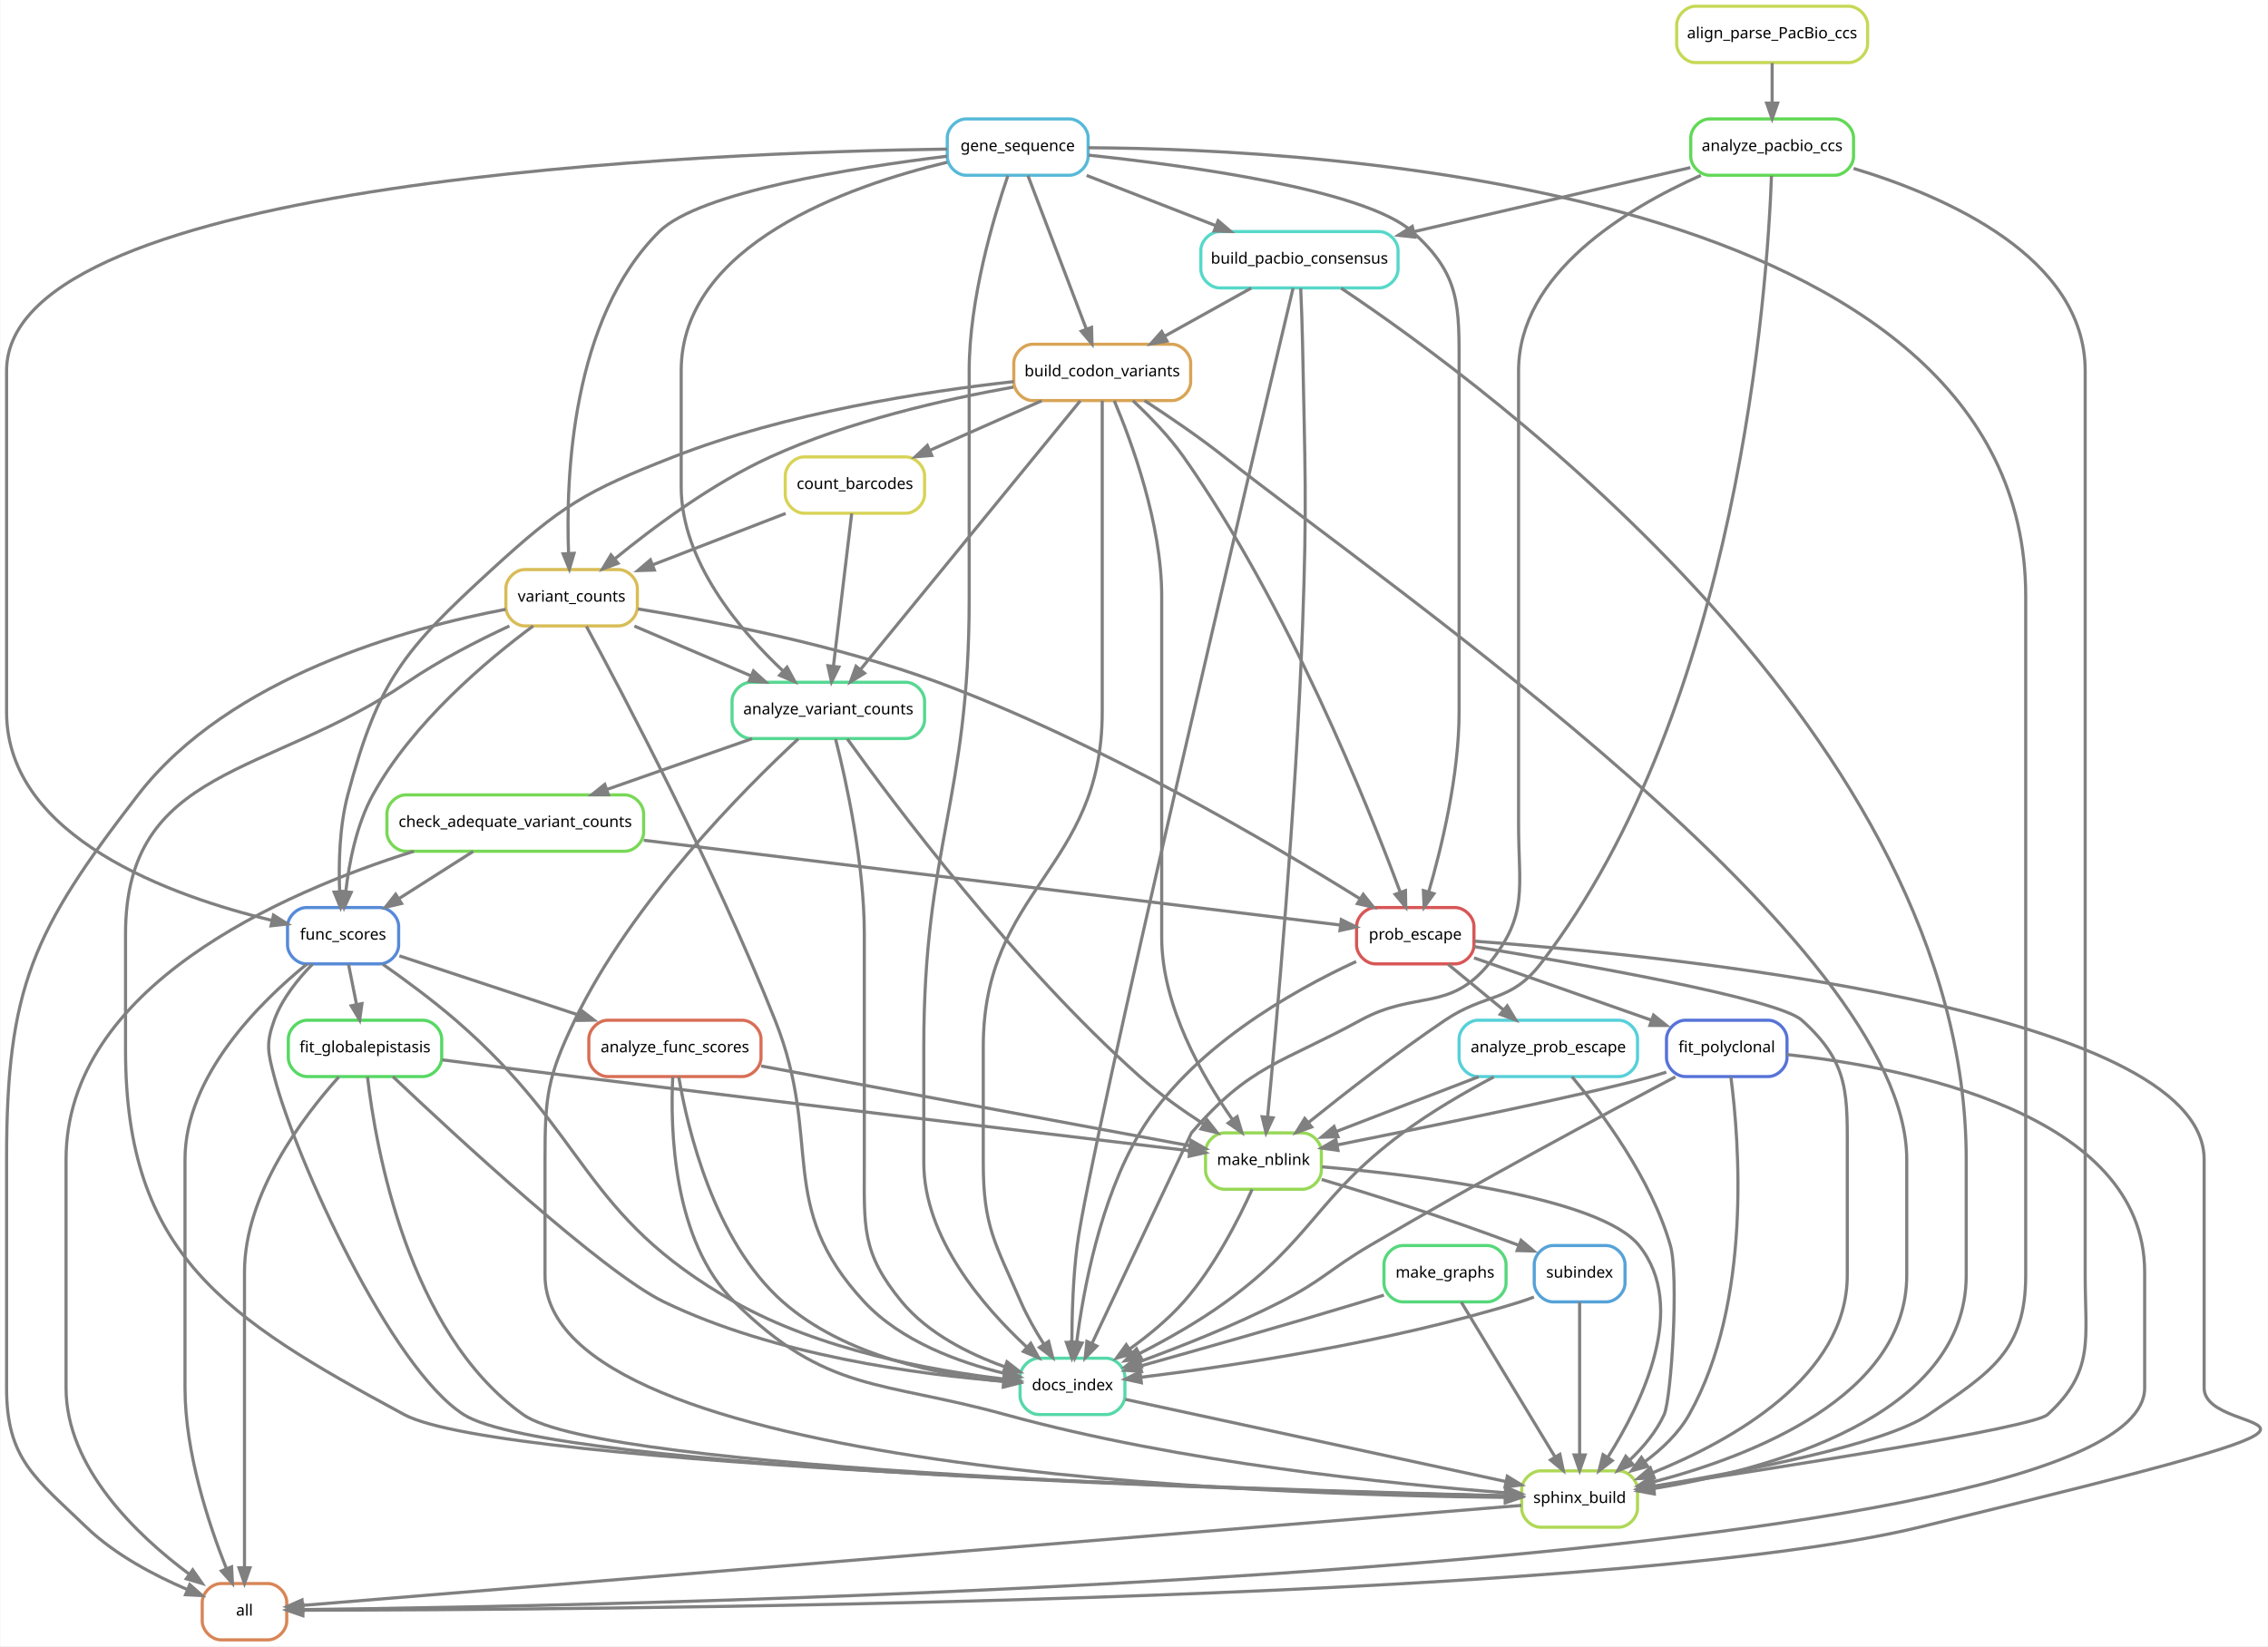
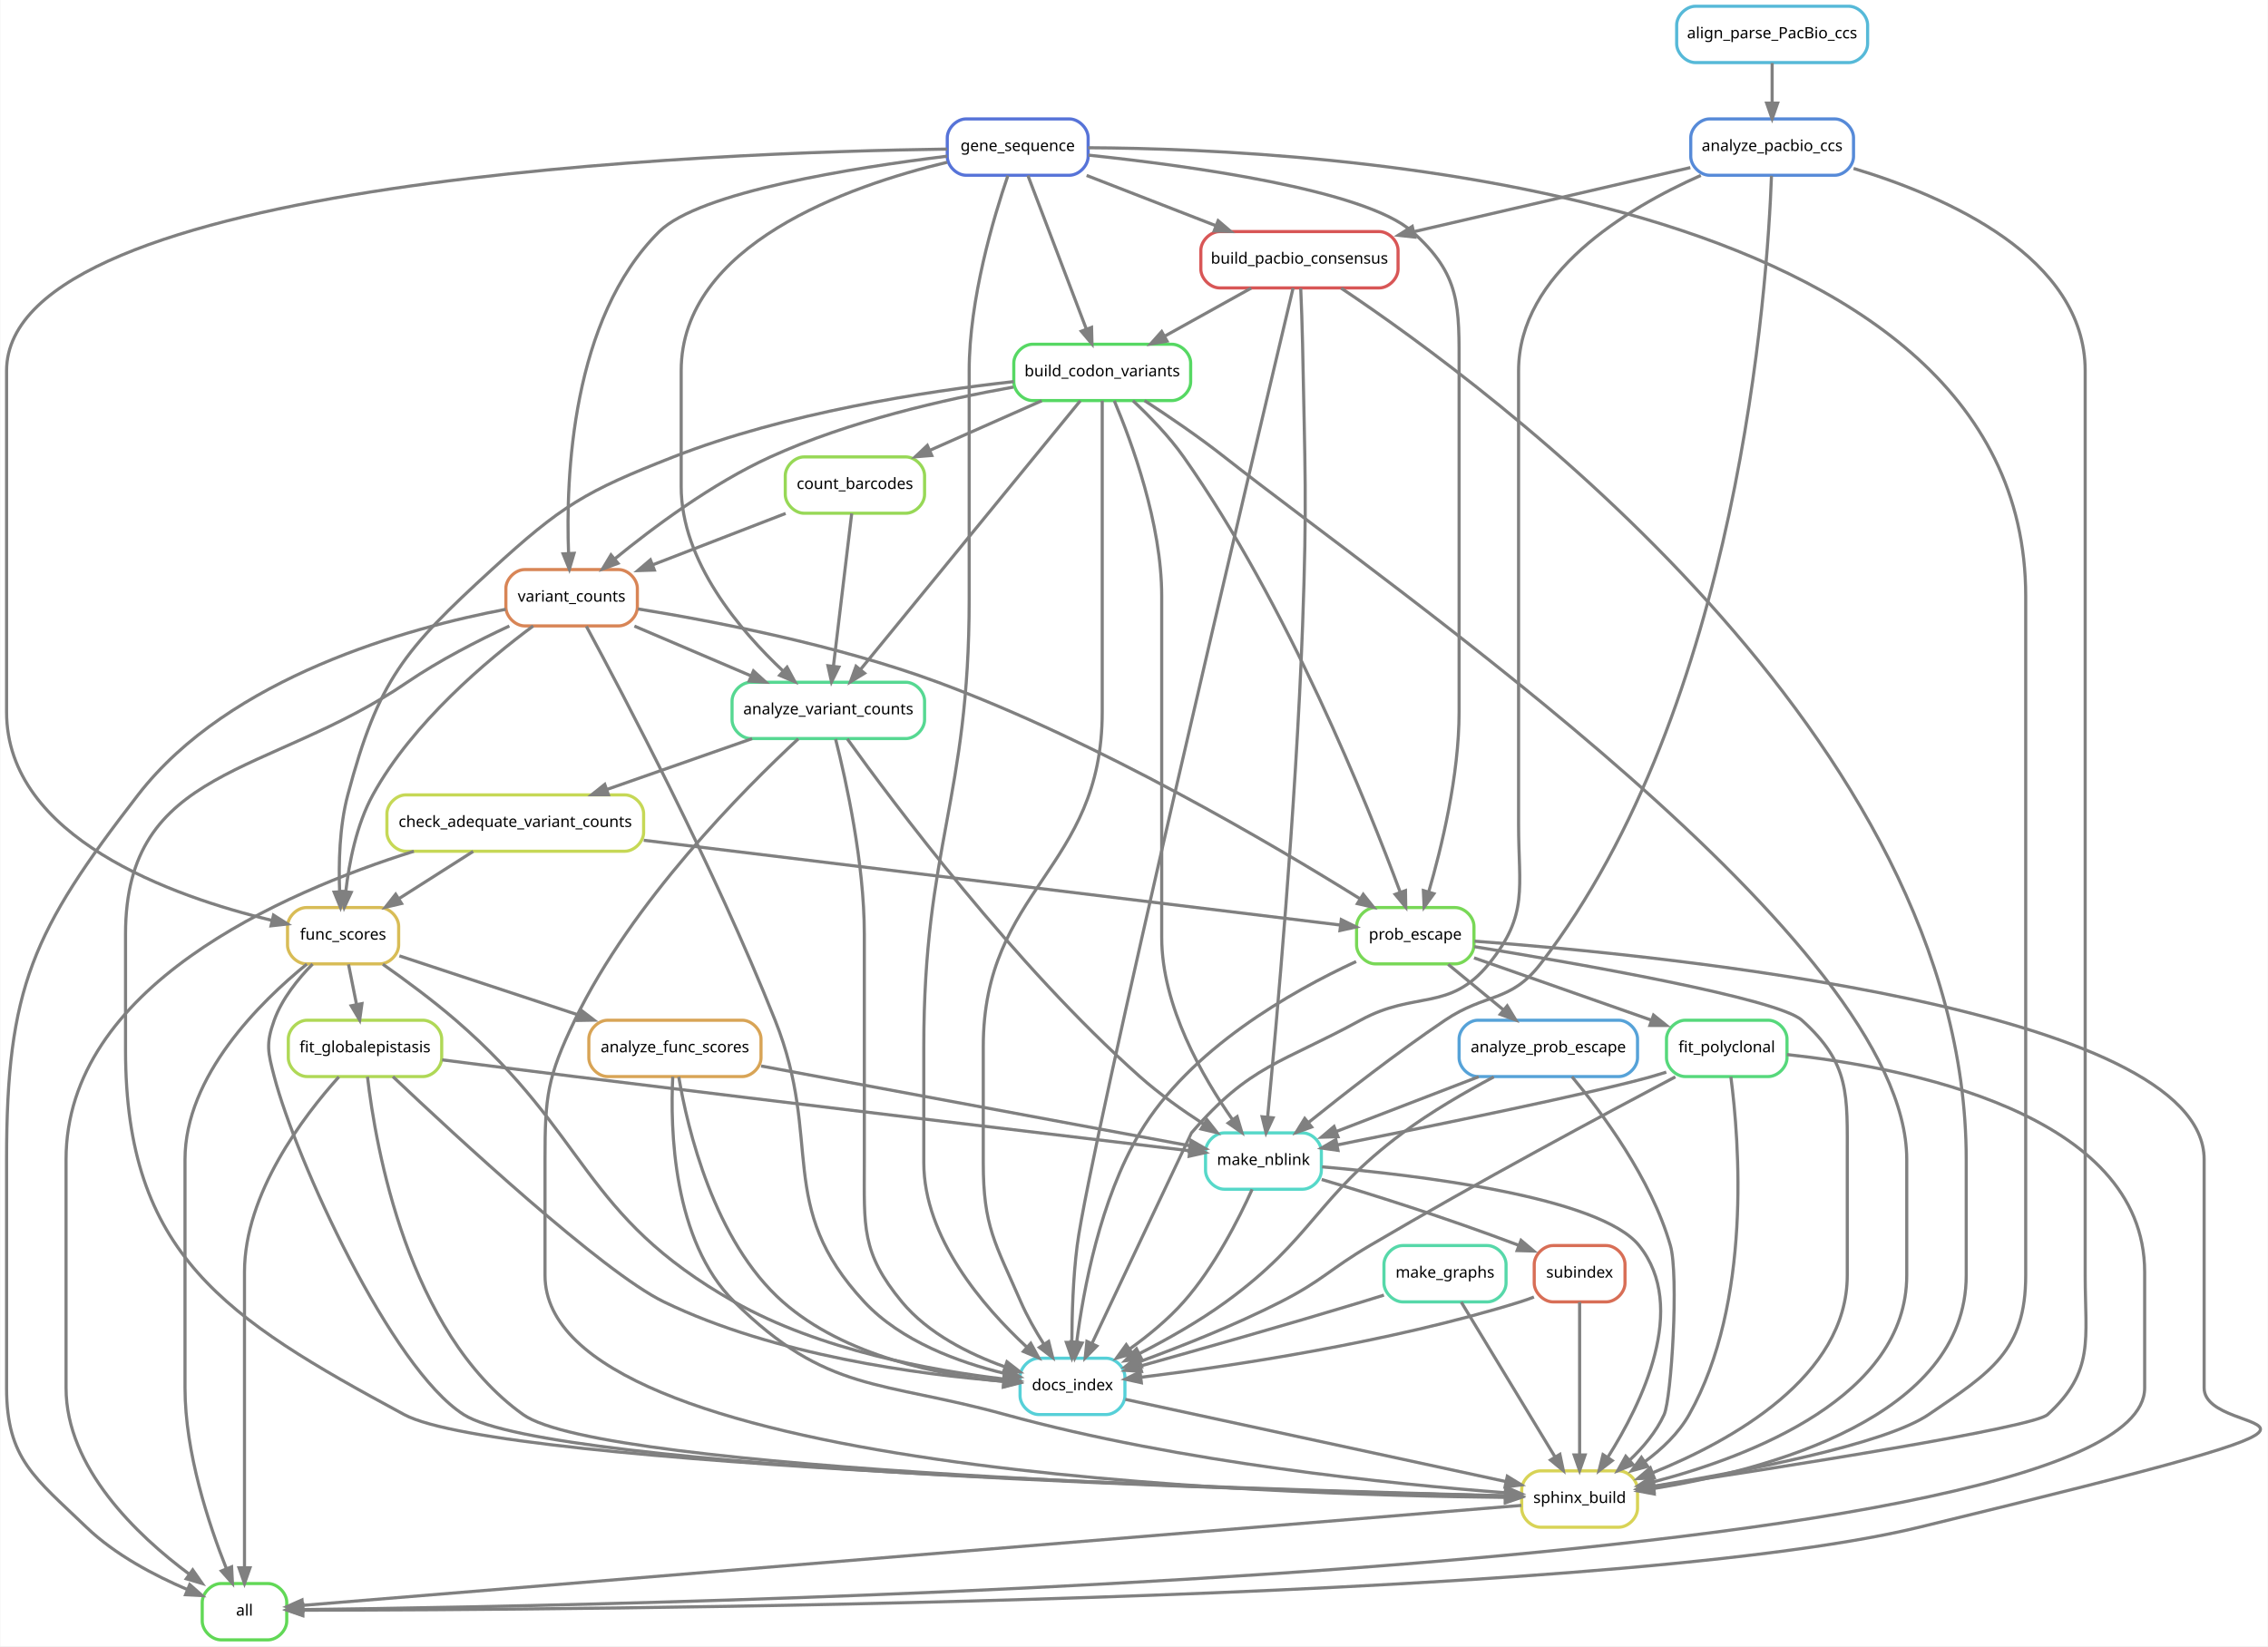
<svg xmlns="http://www.w3.org/2000/svg" width="1449pt" height="1052pt" viewBox="0.00 0.00 1448.60 1052.00">
  <g id="graph0" class="graph" transform="scale(1 1) rotate(0) translate(4 1048)">
    <polygon fill="white" stroke="transparent" points="-4,4 -4,-1048 1444.6,-1048 1444.6,4 -4,4" />
    <g id="node1" class="node">
-       <path fill="none" stroke="#d88556" stroke-width="2" d="M167,-36C167,-36 137,-36 137,-36 131,-36 125,-30 125,-24 125,-24 125,-12 125,-12 125,-6 131,0 137,0 137,0 167,0 167,0 173,0 179,-6 179,-12 179,-12 179,-24 179,-24 179,-30 173,-36 167,-36" />
+       <path fill="none" stroke="#61d856" stroke-width="2" d="M167,-36C167,-36 137,-36 137,-36 131,-36 125,-30 125,-24 125,-24 125,-12 125,-12 125,-6 131,0 137,0 137,0 167,0 167,0 173,0 179,-6 179,-12 179,-12 179,-24 179,-24 179,-30 173,-36 167,-36" />
      <text text-anchor="middle" x="152" y="-15.5" font-family="sans" font-size="10.00">all</text>
    </g>
    <g id="node2" class="node">
-       <path fill="none" stroke="#d8bc56" stroke-width="2" d="M391,-684C391,-684 331,-684 331,-684 325,-684 319,-678 319,-672 319,-672 319,-660 319,-660 319,-654 325,-648 331,-648 331,-648 391,-648 391,-648 397,-648 403,-654 403,-660 403,-660 403,-672 403,-672 403,-678 397,-684 391,-684" />
+       <path fill="none" stroke="#d88556" stroke-width="2" d="M391,-684C391,-684 331,-684 331,-684 325,-684 319,-678 319,-672 319,-672 319,-660 319,-660 319,-654 325,-648 331,-648 331,-648 391,-648 391,-648 397,-648 403,-654 403,-660 403,-660 403,-672 403,-672 403,-678 397,-684 391,-684" />
      <text text-anchor="middle" x="361" y="-663.5" font-family="sans" font-size="10.00">variant_counts</text>
    </g>
-     <g id="edge1" class="edge">
+     <g id="edge3" class="edge">
      <path fill="none" stroke="grey" stroke-width="2" d="M318.9,-658.61C257,-646.85 142.47,-615.67 84,-540 16.69,-452.89 0,-417.08 0,-307 0,-307 0,-307 0,-161 0,-115.41 18.17,-103.63 51,-72 69.34,-54.33 94.75,-41.03 115.49,-32.18" />
      <polygon fill="grey" stroke="grey" stroke-width="2" points="117.02,-35.34 124.95,-28.31 114.37,-28.86 117.02,-35.34" />
    </g>
    <g id="node10" class="node">
      <path fill="none" stroke="#56d892" stroke-width="2" d="M574.5,-612C574.5,-612 475.5,-612 475.5,-612 469.5,-612 463.5,-606 463.5,-600 463.5,-600 463.5,-588 463.5,-588 463.5,-582 469.5,-576 475.5,-576 475.5,-576 574.5,-576 574.5,-576 580.5,-576 586.5,-582 586.5,-588 586.5,-588 586.5,-600 586.5,-600 586.5,-606 580.5,-612 574.5,-612" />
      <text text-anchor="middle" x="525" y="-591.5" font-family="sans" font-size="10.00">analyze_variant_counts</text>
    </g>
-     <g id="edge18" class="edge">
+     <g id="edge20" class="edge">
      <path fill="none" stroke="grey" stroke-width="2" d="M401.12,-647.88C423.64,-638.26 451.92,-626.19 475.77,-616.01" />
      <polygon fill="grey" stroke="grey" stroke-width="2" points="477.19,-619.21 485.01,-612.07 474.44,-612.77 477.19,-619.21" />
    </g>
    <g id="node11" class="node">
-       <path fill="none" stroke="#d85656" stroke-width="2" d="M925.5,-468C925.5,-468 874.5,-468 874.5,-468 868.5,-468 862.5,-462 862.5,-456 862.5,-456 862.5,-444 862.5,-444 862.5,-438 868.5,-432 874.5,-432 874.5,-432 925.5,-432 925.5,-432 931.5,-432 937.5,-438 937.5,-444 937.5,-444 937.5,-456 937.5,-456 937.5,-462 931.5,-468 925.5,-468" />
+       <path fill="none" stroke="#78d856" stroke-width="2" d="M925.5,-468C925.5,-468 874.5,-468 874.5,-468 868.5,-468 862.5,-462 862.5,-456 862.5,-456 862.5,-444 862.5,-444 862.5,-438 868.5,-432 874.5,-432 874.5,-432 925.5,-432 925.5,-432 931.5,-432 937.5,-438 937.5,-444 937.5,-444 937.5,-456 937.5,-456 937.5,-462 931.5,-468 925.5,-468" />
      <text text-anchor="middle" x="900" y="-447.5" font-family="sans" font-size="10.00">prob_escape</text>
    </g>
-     <g id="edge22" class="edge">
+     <g id="edge25" class="edge">
      <path fill="none" stroke="grey" stroke-width="2" d="M403.38,-658.85C451.01,-651.15 530.15,-635.98 595,-612 697.67,-574.03 809.25,-508.18 864.65,-473.64" />
      <polygon fill="grey" stroke="grey" stroke-width="2" points="866.76,-476.45 873.37,-468.17 863.04,-470.52 866.76,-476.45" />
    </g>
    <g id="node13" class="node">
-       <path fill="none" stroke="#568ad8" stroke-width="2" d="M238.5,-468C238.5,-468 191.5,-468 191.5,-468 185.5,-468 179.5,-462 179.5,-456 179.5,-456 179.5,-444 179.5,-444 179.5,-438 185.5,-432 191.5,-432 191.5,-432 238.5,-432 238.5,-432 244.5,-432 250.5,-438 250.5,-444 250.5,-444 250.5,-456 250.5,-456 250.5,-462 244.5,-468 238.5,-468" />
+       <path fill="none" stroke="#d8bc56" stroke-width="2" d="M238.5,-468C238.5,-468 191.5,-468 191.5,-468 185.5,-468 179.5,-462 179.5,-456 179.5,-456 179.5,-444 179.5,-444 179.5,-438 185.5,-432 191.5,-432 191.5,-432 238.5,-432 238.5,-432 244.5,-432 250.5,-438 250.5,-444 250.5,-444 250.5,-456 250.5,-456 250.5,-462 244.5,-468 238.5,-468" />
      <text text-anchor="middle" x="215" y="-447.5" font-family="sans" font-size="10.00">func_scores</text>
    </g>
-     <g id="edge27" class="edge">
+     <g id="edge30" class="edge">
      <path fill="none" stroke="grey" stroke-width="2" d="M336.45,-647.96C307.28,-626.34 259.37,-586.24 234,-540 223.52,-520.89 218.81,-496.54 216.71,-478.14" />
      <polygon fill="grey" stroke="grey" stroke-width="2" points="220.18,-477.7 215.74,-468.08 213.21,-478.37 220.18,-477.7" />
    </g>
    <g id="node15" class="node">
-       <path fill="none" stroke="#afd856" stroke-width="2" d="M1030,-108C1030,-108 980,-108 980,-108 974,-108 968,-102 968,-96 968,-96 968,-84 968,-84 968,-78 974,-72 980,-72 980,-72 1030,-72 1030,-72 1036,-72 1042,-78 1042,-84 1042,-84 1042,-96 1042,-96 1042,-102 1036,-108 1030,-108" />
+       <path fill="none" stroke="#d8d356" stroke-width="2" d="M1030,-108C1030,-108 980,-108 980,-108 974,-108 968,-102 968,-96 968,-96 968,-84 968,-84 968,-78 974,-72 980,-72 980,-72 1030,-72 1030,-72 1036,-72 1042,-78 1042,-84 1042,-84 1042,-96 1042,-96 1042,-102 1036,-108 1030,-108" />
      <text text-anchor="middle" x="1005" y="-87.5" font-family="sans" font-size="10.00">sphinx_build</text>
    </g>
-     <g id="edge32" class="edge">
+     <g id="edge37" class="edge">
      <path fill="none" stroke="grey" stroke-width="2" d="M321.23,-647.94C300.99,-638.52 276.41,-625.92 256,-612 167.33,-551.52 76,-558.33 76,-451 76,-451 76,-451 76,-377 76,-246.68 139.29,-205.84 254,-144 315.79,-110.69 802.67,-95.96 957.74,-92.09" />
      <polygon fill="grey" stroke="grey" stroke-width="2" points="957.98,-95.58 967.89,-91.84 957.81,-88.58 957.98,-95.58" />
    </g>
    <g id="node21" class="node">
-       <path fill="none" stroke="#56d8a9" stroke-width="2" d="M702.5,-180C702.5,-180 659.5,-180 659.5,-180 653.5,-180 647.5,-174 647.5,-168 647.5,-168 647.5,-156 647.5,-156 647.5,-150 653.5,-144 659.5,-144 659.5,-144 702.5,-144 702.5,-144 708.5,-144 714.5,-150 714.5,-156 714.5,-156 714.5,-168 714.5,-168 714.5,-174 708.5,-180 702.5,-180" />
+       <path fill="none" stroke="#56d0d8" stroke-width="2" d="M702.5,-180C702.5,-180 659.5,-180 659.5,-180 653.5,-180 647.5,-174 647.5,-168 647.5,-168 647.5,-156 647.5,-156 647.5,-150 653.5,-144 659.5,-144 659.5,-144 702.5,-144 702.5,-144 708.5,-144 714.5,-150 714.5,-156 714.5,-156 714.5,-168 714.5,-168 714.5,-174 708.5,-180 702.5,-180" />
      <text text-anchor="middle" x="681" y="-159.5" font-family="sans" font-size="10.00">docs_index</text>
    </g>
-     <g id="edge59" class="edge">
+     <g id="edge64" class="edge">
      <path fill="none" stroke="grey" stroke-width="2" d="M370.41,-647.77C393.15,-605.66 452.1,-493.84 491,-396 522,-318.02 490.85,-277.45 548,-216 571.47,-190.76 608.53,-177.32 637.58,-170.29" />
      <polygon fill="grey" stroke="grey" stroke-width="2" points="638.49,-173.67 647.48,-168.07 636.96,-166.84 638.49,-173.67" />
    </g>
    <g id="node3" class="node">
-       <path fill="none" stroke="#d8d356" stroke-width="2" d="M574.5,-756C574.5,-756 509.5,-756 509.5,-756 503.5,-756 497.5,-750 497.5,-744 497.5,-744 497.5,-732 497.5,-732 497.5,-726 503.5,-720 509.5,-720 509.5,-720 574.5,-720 574.5,-720 580.5,-720 586.5,-726 586.5,-732 586.5,-732 586.5,-744 586.5,-744 586.5,-750 580.5,-756 574.5,-756" />
+       <path fill="none" stroke="#97d856" stroke-width="2" d="M574.5,-756C574.5,-756 509.5,-756 509.5,-756 503.5,-756 497.5,-750 497.5,-744 497.5,-744 497.5,-732 497.5,-732 497.5,-726 503.5,-720 509.5,-720 509.5,-720 574.5,-720 574.5,-720 580.5,-720 586.5,-726 586.5,-732 586.5,-732 586.5,-744 586.5,-744 586.5,-750 580.5,-756 574.5,-756" />
      <text text-anchor="middle" x="542" y="-735.5" font-family="sans" font-size="10.00">count_barcodes</text>
    </g>
-     <g id="edge10" class="edge">
+     <g id="edge9" class="edge">
      <path fill="none" stroke="grey" stroke-width="2" d="M497.72,-719.88C472.09,-709.96 439.69,-697.43 412.87,-687.06" />
      <polygon fill="grey" stroke="grey" stroke-width="2" points="413.85,-683.69 403.26,-683.35 411.33,-690.22 413.85,-683.69" />
    </g>
-     <g id="edge21" class="edge">
+     <g id="edge19" class="edge">
      <path fill="none" stroke="grey" stroke-width="2" d="M539.95,-719.87C537.05,-695.67 531.73,-651.21 528.28,-622.39" />
      <polygon fill="grey" stroke="grey" stroke-width="2" points="531.72,-621.7 527.06,-612.19 524.77,-622.53 531.72,-621.7" />
    </g>
    <g id="node4" class="node">
-       <path fill="none" stroke="#d8a456" stroke-width="2" d="M744.5,-828C744.5,-828 655.5,-828 655.5,-828 649.5,-828 643.5,-822 643.5,-816 643.5,-816 643.5,-804 643.5,-804 643.5,-798 649.5,-792 655.5,-792 655.5,-792 744.5,-792 744.5,-792 750.5,-792 756.5,-798 756.5,-804 756.5,-804 756.5,-816 756.5,-816 756.5,-822 750.5,-828 744.5,-828" />
+       <path fill="none" stroke="#56d863" stroke-width="2" d="M744.5,-828C744.5,-828 655.5,-828 655.5,-828 649.5,-828 643.5,-822 643.5,-816 643.5,-816 643.5,-804 643.5,-804 643.5,-798 649.5,-792 655.5,-792 655.5,-792 744.5,-792 744.5,-792 750.5,-792 756.5,-798 756.5,-804 756.5,-804 756.5,-816 756.5,-816 756.5,-822 750.5,-828 744.5,-828" />
      <text text-anchor="middle" x="700" y="-807.5" font-family="sans" font-size="10.00">build_codon_variants</text>
    </g>
-     <g id="edge9" class="edge">
+     <g id="edge10" class="edge">
      <path fill="none" stroke="grey" stroke-width="2" d="M643.22,-800.63C599.41,-792.81 538.05,-778.84 488,-756 450.81,-739.03 413.06,-710.88 388.5,-690.78" />
      <polygon fill="grey" stroke="grey" stroke-width="2" points="390.62,-688 380.69,-684.31 386.15,-693.39 390.62,-688" />
    </g>
    <g id="edge11" class="edge">
      <path fill="none" stroke="grey" stroke-width="2" d="M661.35,-791.88C639.75,-782.31 612.65,-770.3 589.73,-760.15" />
      <polygon fill="grey" stroke="grey" stroke-width="2" points="591.09,-756.92 580.53,-756.07 588.25,-763.32 591.09,-756.92" />
    </g>
-     <g id="edge20" class="edge">
+     <g id="edge21" class="edge">
      <path fill="none" stroke="grey" stroke-width="2" d="M685.97,-791.85C655.19,-754.21 581.59,-664.2 545.57,-620.15" />
      <polygon fill="grey" stroke="grey" stroke-width="2" points="548.13,-617.76 539.09,-612.23 542.71,-622.19 548.13,-617.76" />
    </g>
    <g id="edge24" class="edge">
      <path fill="none" stroke="grey" stroke-width="2" d="M719.62,-791.92C730.1,-782.12 742.72,-769.17 752,-756 818.4,-661.76 869.84,-533.17 890.33,-477.97" />
      <polygon fill="grey" stroke="grey" stroke-width="2" points="893.74,-478.84 893.91,-468.24 887.17,-476.42 893.74,-478.84" />
    </g>
    <g id="edge29" class="edge">
      <path fill="none" stroke="grey" stroke-width="2" d="M643.49,-804.13C586.89,-797.86 498.07,-784.23 426,-756 369.5,-733.87 354.75,-724.98 310,-684 253.99,-632.71 237.5,-613.4 218,-540 212.62,-519.74 212.1,-495.96 212.8,-478.09" />
      <polygon fill="grey" stroke="grey" stroke-width="2" points="216.29,-478.23 213.34,-468.06 209.3,-477.86 216.29,-478.23" />
    </g>
-     <g id="edge46" class="edge">
+     <g id="edge42" class="edge">
      <path fill="none" stroke="grey" stroke-width="2" d="M727.02,-792C742.35,-782.02 761.68,-768.88 778,-756 887.19,-669.86 1214,-446.08 1214,-307 1214,-307 1214,-307 1214,-233 1214,-155.29 1113.93,-117.14 1052.28,-101" />
      <polygon fill="grey" stroke="grey" stroke-width="2" points="1052.92,-97.55 1042.37,-98.51 1051.21,-104.34 1052.92,-97.55" />
    </g>
    <g id="node19" class="node">
-       <path fill="none" stroke="#97d856" stroke-width="2" d="M828,-324C828,-324 778,-324 778,-324 772,-324 766,-318 766,-312 766,-312 766,-300 766,-300 766,-294 772,-288 778,-288 778,-288 828,-288 828,-288 834,-288 840,-294 840,-300 840,-300 840,-312 840,-312 840,-318 834,-324 828,-324" />
+       <path fill="none" stroke="#56d8c9" stroke-width="2" d="M828,-324C828,-324 778,-324 778,-324 772,-324 766,-318 766,-312 766,-312 766,-300 766,-300 766,-294 772,-288 778,-288 778,-288 828,-288 828,-288 834,-288 840,-294 840,-300 840,-300 840,-312 840,-312 840,-318 834,-324 828,-324" />
      <text text-anchor="middle" x="803" y="-303.5" font-family="sans" font-size="10.00">make_nblink</text>
    </g>
-     <g id="edge57" class="edge">
+     <g id="edge55" class="edge">
      <path fill="none" stroke="grey" stroke-width="2" d="M707.69,-791.91C718.79,-765.62 738,-713.45 738,-667 738,-667 738,-667 738,-449 738,-404.96 764.17,-359.64 783.29,-332.4" />
      <polygon fill="grey" stroke="grey" stroke-width="2" points="786.19,-334.36 789.22,-324.21 780.52,-330.26 786.19,-334.36" />
    </g>
-     <g id="edge72" class="edge">
+     <g id="edge68" class="edge">
      <path fill="none" stroke="grey" stroke-width="2" d="M700,-791.95C700,-765.29 700,-712.11 700,-667 700,-667 700,-667 700,-593 700,-492.07 624,-479.93 624,-379 624,-379 624,-379 624,-305 624,-264.03 631.66,-253.57 648,-216 652,-206.8 657.42,-197.33 662.71,-188.98" />
      <polygon fill="grey" stroke="grey" stroke-width="2" points="665.76,-190.71 668.33,-180.43 659.91,-186.87 665.76,-190.71" />
    </g>
    <g id="node5" class="node">
-       <path fill="none" stroke="#56d8c9" stroke-width="2" d="M877,-900C877,-900 775,-900 775,-900 769,-900 763,-894 763,-888 763,-888 763,-876 763,-876 763,-870 769,-864 775,-864 775,-864 877,-864 877,-864 883,-864 889,-870 889,-876 889,-876 889,-888 889,-888 889,-894 883,-900 877,-900" />
+       <path fill="none" stroke="#d85656" stroke-width="2" d="M877,-900C877,-900 775,-900 775,-900 769,-900 763,-894 763,-888 763,-888 763,-876 763,-876 763,-870 769,-864 775,-864 775,-864 877,-864 877,-864 883,-864 889,-870 889,-876 889,-876 889,-888 889,-888 889,-894 883,-900 877,-900" />
      <text text-anchor="middle" x="826" y="-879.5" font-family="sans" font-size="10.00">build_pacbio_consensus</text>
    </g>
    <g id="edge12" class="edge">
      <path fill="none" stroke="grey" stroke-width="2" d="M795.18,-863.88C778.55,-854.64 757.84,-843.13 739.98,-833.21" />
      <polygon fill="grey" stroke="grey" stroke-width="2" points="741.38,-829.99 730.94,-828.19 737.98,-836.11 741.38,-829.99" />
    </g>
-     <g id="edge37" class="edge">
+     <g id="edge32" class="edge">
      <path fill="none" stroke="grey" stroke-width="2" d="M852.65,-863.84C945.91,-801.48 1252,-576.29 1252,-307 1252,-307 1252,-307 1252,-233 1252,-141.89 1124.13,-108.38 1052.4,-96.74" />
      <polygon fill="grey" stroke="grey" stroke-width="2" points="1052.66,-93.24 1042.25,-95.18 1051.6,-100.16 1052.66,-93.24" />
    </g>
-     <g id="edge52" class="edge">
+     <g id="edge51" class="edge">
      <path fill="none" stroke="grey" stroke-width="2" d="M826.81,-863.82C827.26,-853.45 827.77,-839.97 828,-828 829.51,-748.01 830.93,-727.95 828,-648 823.72,-530.97 811.19,-391.8 805.67,-334.12" />
      <polygon fill="grey" stroke="grey" stroke-width="2" points="809.13,-333.62 804.69,-324.01 802.17,-334.3 809.13,-333.62" />
    </g>
-     <g id="edge63" class="edge">
+     <g id="edge59" class="edge">
      <path fill="none" stroke="grey" stroke-width="2" d="M821.94,-863.92C799.58,-769.72 692.18,-315.64 684,-252 681.36,-231.43 680.66,-207.98 680.59,-190.31" />
      <polygon fill="grey" stroke="grey" stroke-width="2" points="684.09,-190.15 680.62,-180.14 677.09,-190.13 684.09,-190.15" />
    </g>
    <g id="node6" class="node">
-       <path fill="none" stroke="#61d856" stroke-width="2" d="M1168,-972C1168,-972 1088,-972 1088,-972 1082,-972 1076,-966 1076,-960 1076,-960 1076,-948 1076,-948 1076,-942 1082,-936 1088,-936 1088,-936 1168,-936 1168,-936 1174,-936 1180,-942 1180,-948 1180,-948 1180,-960 1180,-960 1180,-966 1174,-972 1168,-972" />
+       <path fill="none" stroke="#568ad8" stroke-width="2" d="M1168,-972C1168,-972 1088,-972 1088,-972 1082,-972 1076,-966 1076,-960 1076,-960 1076,-948 1076,-948 1076,-942 1082,-936 1088,-936 1088,-936 1168,-936 1168,-936 1174,-936 1180,-942 1180,-948 1180,-948 1180,-960 1180,-960 1180,-966 1174,-972 1168,-972" />
      <text text-anchor="middle" x="1128" y="-951.5" font-family="sans" font-size="10.00">analyze_pacbio_ccs</text>
    </g>
    <g id="edge14" class="edge">
      <path fill="none" stroke="grey" stroke-width="2" d="M1075.74,-940.89C1026.95,-929.58 953.67,-912.59 899.09,-899.94" />
      <polygon fill="grey" stroke="grey" stroke-width="2" points="899.66,-896.48 889.12,-897.63 898.07,-903.3 899.66,-896.48" />
    </g>
-     <g id="edge36" class="edge">
+     <g id="edge40" class="edge">
      <path fill="none" stroke="grey" stroke-width="2" d="M1180.03,-940.36C1239.28,-922.49 1328,-883.61 1328,-811 1328,-811 1328,-811 1328,-233 1328,-192.03 1334.21,-171.67 1304,-144 1294.75,-135.53 1133.93,-110.35 1052.07,-98" />
      <polygon fill="grey" stroke="grey" stroke-width="2" points="1052.43,-94.51 1042.02,-96.48 1051.38,-101.43 1052.43,-94.51" />
    </g>
-     <g id="edge51" class="edge">
+     <g id="edge54" class="edge">
      <path fill="none" stroke="grey" stroke-width="2" d="M1127.58,-935.67C1125.01,-865.26 1106.95,-596.52 980,-432 960.77,-407.08 945.09,-413.61 919,-396 888.27,-375.26 854.85,-349.21 831.8,-330.67" />
      <polygon fill="grey" stroke="grey" stroke-width="2" points="833.78,-327.77 823.81,-324.2 829.38,-333.21 833.78,-327.77" />
    </g>
-     <g id="edge62" class="edge">
+     <g id="edge67" class="edge">
      <path fill="none" stroke="grey" stroke-width="2" d="M1082.44,-935.9C1034.53,-914.61 966,-873.27 966,-811 966,-811 966,-811 966,-521 966,-480.55 972.55,-463.36 947,-432 921.86,-401.14 899.91,-415.11 865,-396 814.4,-368.3 794.69,-367.68 757,-324 756.85,-323.83 715.03,-235.17 693.5,-189.51" />
      <polygon fill="grey" stroke="grey" stroke-width="2" points="696.54,-187.76 689.11,-180.21 690.21,-190.74 696.54,-187.76" />
    </g>
    <g id="node7" class="node">
-       <path fill="none" stroke="#c6d856" stroke-width="2" d="M1177,-1044C1177,-1044 1079,-1044 1079,-1044 1073,-1044 1067,-1038 1067,-1032 1067,-1032 1067,-1020 1067,-1020 1067,-1014 1073,-1008 1079,-1008 1079,-1008 1177,-1008 1177,-1008 1183,-1008 1189,-1014 1189,-1020 1189,-1020 1189,-1032 1189,-1032 1189,-1038 1183,-1044 1177,-1044" />
+       <path fill="none" stroke="#56b9d8" stroke-width="2" d="M1177,-1044C1177,-1044 1079,-1044 1079,-1044 1073,-1044 1067,-1038 1067,-1032 1067,-1032 1067,-1020 1067,-1020 1067,-1014 1073,-1008 1079,-1008 1079,-1008 1177,-1008 1177,-1008 1183,-1008 1189,-1014 1189,-1020 1189,-1020 1189,-1032 1189,-1032 1189,-1038 1183,-1044 1177,-1044" />
      <text text-anchor="middle" x="1128" y="-1023.5" font-family="sans" font-size="10.00">align_parse_PacBio_ccs</text>
    </g>
    <g id="edge16" class="edge">
      <path fill="none" stroke="grey" stroke-width="2" d="M1128,-1007.7C1128,-999.98 1128,-990.71 1128,-982.11" />
      <polygon fill="grey" stroke="grey" stroke-width="2" points="1131.5,-982.1 1128,-972.1 1124.5,-982.1 1131.5,-982.1" />
    </g>
    <g id="node8" class="node">
-       <path fill="none" stroke="#56b9d8" stroke-width="2" d="M679,-972C679,-972 613,-972 613,-972 607,-972 601,-966 601,-960 601,-960 601,-948 601,-948 601,-942 607,-936 613,-936 613,-936 679,-936 679,-936 685,-936 691,-942 691,-948 691,-948 691,-960 691,-960 691,-966 685,-972 679,-972" />
+       <path fill="none" stroke="#5673d8" stroke-width="2" d="M679,-972C679,-972 613,-972 613,-972 607,-972 601,-966 601,-960 601,-960 601,-948 601,-948 601,-942 607,-936 613,-936 613,-936 679,-936 679,-936 685,-936 691,-942 691,-948 691,-948 691,-960 691,-960 691,-966 685,-972 679,-972" />
      <text text-anchor="middle" x="646" y="-951.5" font-family="sans" font-size="10.00">gene_sequence</text>
    </g>
    <g id="edge8" class="edge">
      <path fill="none" stroke="grey" stroke-width="2" d="M600.86,-948.18C541.74,-940.94 442.57,-925.36 417,-900 360.83,-844.31 357.21,-742.83 359.06,-694.28" />
      <polygon fill="grey" stroke="grey" stroke-width="2" points="362.56,-694.38 359.55,-684.22 355.57,-694.04 362.56,-694.38" />
    </g>
    <g id="edge13" class="edge">
      <path fill="none" stroke="grey" stroke-width="2" d="M652.51,-935.87C661.8,-911.46 678.92,-866.43 689.87,-837.64" />
      <polygon fill="grey" stroke="grey" stroke-width="2" points="693.18,-838.78 693.46,-828.19 686.64,-836.29 693.18,-838.78" />
    </g>
    <g id="edge15" class="edge">
      <path fill="none" stroke="grey" stroke-width="2" d="M690.03,-935.88C714.97,-926.18 746.34,-913.98 772.66,-903.74" />
      <polygon fill="grey" stroke="grey" stroke-width="2" points="774.06,-906.95 782.11,-900.07 771.52,-900.43 774.06,-906.95" />
    </g>
-     <g id="edge19" class="edge">
+     <g id="edge18" class="edge">
      <path fill="none" stroke="grey" stroke-width="2" d="M600.93,-944.3C537.88,-929.22 431,-891.74 431,-811 431,-811 431,-811 431,-737 431,-689.17 468.54,-645.08 496.18,-619.11" />
      <polygon fill="grey" stroke="grey" stroke-width="2" points="498.64,-621.6 503.67,-612.27 493.92,-616.42 498.64,-621.6" />
    </g>
    <g id="edge23" class="edge">
      <path fill="none" stroke="grey" stroke-width="2" d="M691.22,-948.85C755.24,-942.11 867.88,-926.76 898,-900 929.2,-872.27 928,-852.74 928,-811 928,-811 928,-811 928,-593 928,-552.27 916.77,-506.19 908.54,-477.86" />
      <polygon fill="grey" stroke="grey" stroke-width="2" points="911.89,-476.85 905.67,-468.27 905.18,-478.86 911.89,-476.85" />
    </g>
    <g id="edge28" class="edge">
      <path fill="none" stroke="grey" stroke-width="2" d="M600.83,-952.73C454.06,-950.64 0,-934.23 0,-811 0,-811 0,-811 0,-593 0,-512.49 106.27,-475 169.38,-459.83" />
      <polygon fill="grey" stroke="grey" stroke-width="2" points="170.54,-463.16 179.5,-457.5 168.97,-456.33 170.54,-463.16" />
    </g>
-     <g id="edge38" class="edge">
+     <g id="edge45" class="edge">
      <path fill="none" stroke="grey" stroke-width="2" d="M691.03,-953.58C837.35,-952.89 1290,-929.56 1290,-667 1290,-667 1290,-667 1290,-233 1290,-184.79 1267.85,-171.13 1228,-144 1199.74,-124.76 1108.98,-107.47 1052.33,-98.18" />
      <polygon fill="grey" stroke="grey" stroke-width="2" points="1052.6,-94.68 1042.17,-96.54 1051.48,-101.59 1052.6,-94.68" />
    </g>
-     <g id="edge64" class="edge">
+     <g id="edge71" class="edge">
      <path fill="none" stroke="grey" stroke-width="2" d="M639.73,-935.78C630.67,-909.32 615,-856.92 615,-811 615,-811 615,-811 615,-665 615,-537.24 586,-506.76 586,-379 586,-379 586,-379 586,-305 586,-257.01 623.94,-212.96 651.87,-187.04" />
      <polygon fill="grey" stroke="grey" stroke-width="2" points="654.35,-189.52 659.44,-180.22 649.67,-184.31 654.35,-189.52" />
    </g>
    <g id="node9" class="node">
-       <path fill="none" stroke="#78d856" stroke-width="2" d="M395,-540C395,-540 255,-540 255,-540 249,-540 243,-534 243,-528 243,-528 243,-516 243,-516 243,-510 249,-504 255,-504 255,-504 395,-504 395,-504 401,-504 407,-510 407,-516 407,-516 407,-528 407,-528 407,-534 401,-540 395,-540" />
+       <path fill="none" stroke="#c6d856" stroke-width="2" d="M395,-540C395,-540 255,-540 255,-540 249,-540 243,-534 243,-528 243,-528 243,-516 243,-516 243,-510 249,-504 255,-504 255,-504 395,-504 395,-504 401,-504 407,-510 407,-516 407,-516 407,-528 407,-528 407,-534 401,-540 395,-540" />
      <text text-anchor="middle" x="325" y="-519.5" font-family="sans" font-size="10.00">check_adequate_variant_counts</text>
    </g>
-     <g id="edge4" class="edge">
+     <g id="edge1" class="edge">
      <path fill="none" stroke="grey" stroke-width="2" d="M260.23,-503.98C175.59,-477.37 38,-417.17 38,-307 38,-307 38,-307 38,-161 38,-110 83.27,-66.88 116.76,-41.97" />
      <polygon fill="grey" stroke="grey" stroke-width="2" points="118.92,-44.73 124.98,-36.04 114.83,-39.05 118.92,-44.73" />
    </g>
-     <g id="edge25" class="edge">
+     <g id="edge22" class="edge">
      <path fill="none" stroke="grey" stroke-width="2" d="M407.08,-511.01C528.93,-496.17 753.83,-468.79 852.03,-456.84" />
      <polygon fill="grey" stroke="grey" stroke-width="2" points="852.74,-460.28 862.24,-455.6 851.89,-453.33 852.74,-460.28" />
    </g>
-     <g id="edge30" class="edge">
+     <g id="edge27" class="edge">
      <path fill="none" stroke="grey" stroke-width="2" d="M298.09,-503.88C283.84,-494.81 266.15,-483.55 250.76,-473.76" />
      <polygon fill="grey" stroke="grey" stroke-width="2" points="252.33,-470.61 242.01,-468.19 248.57,-476.51 252.33,-470.61" />
    </g>
    <g id="edge17" class="edge">
      <path fill="none" stroke="grey" stroke-width="2" d="M476.33,-575.97C448.39,-566.19 413.1,-553.84 383.64,-543.52" />
      <polygon fill="grey" stroke="grey" stroke-width="2" points="384.48,-540.11 373.89,-540.11 382.17,-546.72 384.48,-540.11" />
    </g>
-     <g id="edge45" class="edge">
+     <g id="edge47" class="edge">
      <path fill="none" stroke="grey" stroke-width="2" d="M505.81,-575.83C471.45,-543.97 399.64,-471.98 363,-396 345.43,-359.57 344,-347.45 344,-307 344,-307 344,-307 344,-233 344,-107.49 805.33,-92.58 957.18,-91.07" />
      <polygon fill="grey" stroke="grey" stroke-width="2" points="957.6,-94.57 967.57,-90.99 957.54,-87.57 957.6,-94.57" />
    </g>
-     <g id="edge56" class="edge">
+     <g id="edge58" class="edge">
      <path fill="none" stroke="grey" stroke-width="2" d="M537.11,-575.81C566.24,-535.22 643.74,-431.45 724,-360 736.45,-348.92 751.35,-338.34 764.85,-329.59" />
      <polygon fill="grey" stroke="grey" stroke-width="2" points="766.91,-332.43 773.47,-324.11 763.15,-326.52 766.91,-332.43" />
    </g>
-     <g id="edge71" class="edge">
+     <g id="edge73" class="edge">
      <path fill="none" stroke="grey" stroke-width="2" d="M529.65,-575.66C536.38,-549.05 548,-496.45 548,-451 548,-451 548,-451 548,-305 548,-264.03 545.9,-247.58 572,-216 588.76,-195.73 615.14,-182.62 637.75,-174.51" />
      <polygon fill="grey" stroke="grey" stroke-width="2" points="639.14,-177.73 647.5,-171.23 636.9,-171.1 639.14,-177.73" />
    </g>
-     <g id="edge2" class="edge">
+     <g id="edge4" class="edge">
      <path fill="none" stroke="grey" stroke-width="2" d="M937.88,-446.52C1055.09,-437.83 1404,-403.82 1404,-307 1404,-307 1404,-307 1404,-161 1404,-124.83 1560.12,-154.22 1222,-72 1019.96,-22.87 354.61,-19.13 189.39,-18.97" />
      <polygon fill="grey" stroke="grey" stroke-width="2" points="189.24,-15.47 179.24,-18.97 189.24,-22.47 189.24,-15.47" />
    </g>
    <g id="node12" class="node">
-       <path fill="none" stroke="#5673d8" stroke-width="2" d="M1125.5,-396C1125.5,-396 1072.5,-396 1072.5,-396 1066.5,-396 1060.5,-390 1060.5,-384 1060.5,-384 1060.5,-372 1060.5,-372 1060.5,-366 1066.5,-360 1072.5,-360 1072.5,-360 1125.5,-360 1125.5,-360 1131.5,-360 1137.5,-366 1137.5,-372 1137.5,-372 1137.5,-384 1137.5,-384 1137.5,-390 1131.5,-396 1125.5,-396" />
+       <path fill="none" stroke="#56d87b" stroke-width="2" d="M1125.5,-396C1125.5,-396 1072.5,-396 1072.5,-396 1066.5,-396 1060.5,-390 1060.5,-384 1060.5,-384 1060.5,-372 1060.5,-372 1060.5,-366 1066.5,-360 1072.5,-360 1072.5,-360 1125.5,-360 1125.5,-360 1131.5,-360 1137.5,-366 1137.5,-372 1137.5,-372 1137.5,-384 1137.5,-384 1137.5,-390 1131.5,-396 1125.5,-396" />
      <text text-anchor="middle" x="1099" y="-375.5" font-family="sans" font-size="10.00">fit_polyclonal</text>
    </g>
    <g id="edge26" class="edge">
      <path fill="none" stroke="grey" stroke-width="2" d="M937.55,-435.85C968.11,-425.15 1012.35,-409.63 1051,-396 1051.1,-395.97 1051.19,-395.93 1051.29,-395.9" />
      <polygon fill="grey" stroke="grey" stroke-width="2" points="1052.23,-399.28 1060.49,-392.65 1049.9,-392.68 1052.23,-399.28" />
    </g>
-     <g id="edge33" class="edge">
+     <g id="edge39" class="edge">
      <path fill="none" stroke="grey" stroke-width="2" d="M937.7,-443.03C1002.96,-432.39 1131.53,-409.95 1147,-396 1177.9,-368.15 1176,-348.6 1176,-307 1176,-307 1176,-307 1176,-233 1176,-168.11 1102.21,-127.2 1051.58,-106.76" />
      <polygon fill="grey" stroke="grey" stroke-width="2" points="1052.69,-103.44 1042.1,-103.06 1050.15,-109.96 1052.69,-103.44" />
    </g>
    <g id="node17" class="node">
-       <path fill="none" stroke="#56d0d8" stroke-width="2" d="M1030,-396C1030,-396 940,-396 940,-396 934,-396 928,-390 928,-384 928,-384 928,-372 928,-372 928,-366 934,-360 940,-360 940,-360 1030,-360 1030,-360 1036,-360 1042,-366 1042,-372 1042,-372 1042,-384 1042,-384 1042,-390 1036,-396 1030,-396" />
+       <path fill="none" stroke="#56a2d8" stroke-width="2" d="M1030,-396C1030,-396 940,-396 940,-396 934,-396 928,-390 928,-384 928,-384 928,-372 928,-372 928,-366 934,-360 940,-360 940,-360 1030,-360 1030,-360 1036,-360 1042,-366 1042,-372 1042,-372 1042,-384 1042,-384 1042,-390 1036,-396 1030,-396" />
      <text text-anchor="middle" x="985" y="-375.5" font-family="sans" font-size="10.00">analyze_prob_escape</text>
    </g>
    <g id="edge49" class="edge">
      <path fill="none" stroke="grey" stroke-width="2" d="M921.01,-431.7C931.72,-422.88 944.89,-412.03 956.5,-402.47" />
      <polygon fill="grey" stroke="grey" stroke-width="2" points="958.74,-405.16 964.23,-396.1 954.29,-399.76 958.74,-405.16" />
    </g>
-     <g id="edge60" class="edge">
+     <g id="edge66" class="edge">
      <path fill="none" stroke="grey" stroke-width="2" d="M862.21,-433.51C820.76,-414.37 755.91,-377.63 724,-324 698.64,-281.37 687.96,-223.63 683.67,-190.14" />
      <polygon fill="grey" stroke="grey" stroke-width="2" points="687.15,-189.69 682.5,-180.17 680.19,-190.51 687.15,-189.69" />
    </g>
-     <g id="edge7" class="edge">
+     <g id="edge6" class="edge">
      <path fill="none" stroke="grey" stroke-width="2" d="M1137.54,-374.06C1211.48,-366.11 1366,-337.25 1366,-235 1366,-235 1366,-235 1366,-161 1366,-39.44 393.3,-21.72 189.26,-19.35" />
      <polygon fill="grey" stroke="grey" stroke-width="2" points="189.1,-15.84 179.06,-19.23 189.02,-22.84 189.1,-15.84" />
    </g>
-     <g id="edge47" class="edge">
+     <g id="edge44" class="edge">
      <path fill="none" stroke="grey" stroke-width="2" d="M1101.63,-359.83C1106.94,-319.27 1115.29,-215.58 1075,-144 1068.27,-132.04 1057.61,-121.93 1046.62,-113.86" />
      <polygon fill="grey" stroke="grey" stroke-width="2" points="1048.44,-110.86 1038.22,-108.09 1044.48,-116.63 1048.44,-110.86" />
    </g>
-     <g id="edge58" class="edge">
+     <g id="edge56" class="edge">
      <path fill="none" stroke="grey" stroke-width="2" d="M1060.37,-362.83C1057.21,-361.82 1054.06,-360.87 1051,-360 1013.85,-349.5 911.23,-328.52 850.27,-316.34" />
      <polygon fill="grey" stroke="grey" stroke-width="2" points="850.62,-312.84 840.13,-314.32 849.25,-319.7 850.62,-312.84" />
    </g>
-     <g id="edge73" class="edge">
+     <g id="edge70" class="edge">
      <path fill="none" stroke="grey" stroke-width="2" d="M1066.17,-359.82C1021.55,-336.29 939.45,-292.33 871,-252 845.18,-236.79 840.7,-229.6 814,-216 784.94,-201.19 750.72,-187.64 724.27,-177.94" />
      <polygon fill="grey" stroke="grey" stroke-width="2" points="725.13,-174.53 714.54,-174.42 722.75,-181.12 725.13,-174.53" />
    </g>
-     <g id="edge6" class="edge">
+     <g id="edge5" class="edge">
      <path fill="none" stroke="grey" stroke-width="2" d="M191.83,-431.87C162.01,-407.66 114,-360.4 114,-307 114,-307 114,-307 114,-161 114,-119.63 129.23,-73.72 140.41,-45.61" />
      <polygon fill="grey" stroke="grey" stroke-width="2" points="143.76,-46.67 144.31,-36.09 137.28,-44.02 143.76,-46.67" />
    </g>
    <g id="node14" class="node">
-       <path fill="none" stroke="#56d863" stroke-width="2" d="M266,-396C266,-396 192,-396 192,-396 186,-396 180,-390 180,-384 180,-384 180,-372 180,-372 180,-366 186,-360 192,-360 192,-360 266,-360 266,-360 272,-360 278,-366 278,-372 278,-372 278,-384 278,-384 278,-390 272,-396 266,-396" />
+       <path fill="none" stroke="#afd856" stroke-width="2" d="M266,-396C266,-396 192,-396 192,-396 186,-396 180,-390 180,-384 180,-384 180,-372 180,-372 180,-366 186,-360 192,-360 192,-360 266,-360 266,-360 272,-360 278,-366 278,-372 278,-372 278,-384 278,-384 278,-390 272,-396 266,-396" />
      <text text-anchor="middle" x="229" y="-375.5" font-family="sans" font-size="10.00">fit_globalepistasis</text>
    </g>
    <g id="edge31" class="edge">
      <path fill="none" stroke="grey" stroke-width="2" d="M218.46,-431.7C220,-423.98 221.86,-414.71 223.58,-406.11" />
      <polygon fill="grey" stroke="grey" stroke-width="2" points="227.05,-406.6 225.58,-396.1 220.19,-405.22 227.05,-406.6" />
    </g>
    <g id="edge43" class="edge">
      <path fill="none" stroke="grey" stroke-width="2" d="M195.53,-431.92C186.18,-422.4 175.95,-409.72 171,-396 165.57,-380.95 166.96,-375.48 171,-360 184.89,-306.77 245.6,-173.56 292,-144 347.91,-108.38 806.99,-95.3 957.45,-91.95" />
      <polygon fill="grey" stroke="grey" stroke-width="2" points="957.82,-95.44 967.74,-91.72 957.67,-88.44 957.82,-95.44" />
    </g>
    <g id="node16" class="node">
-       <path fill="none" stroke="#d86e56" stroke-width="2" d="M470,-396C470,-396 384,-396 384,-396 378,-396 372,-390 372,-384 372,-384 372,-372 372,-372 372,-366 378,-360 384,-360 384,-360 470,-360 470,-360 476,-360 482,-366 482,-372 482,-372 482,-384 482,-384 482,-390 476,-396 470,-396" />
+       <path fill="none" stroke="#d8a456" stroke-width="2" d="M470,-396C470,-396 384,-396 384,-396 378,-396 372,-390 372,-384 372,-384 372,-372 372,-372 372,-366 378,-360 384,-360 384,-360 470,-360 470,-360 476,-360 482,-366 482,-372 482,-372 482,-384 482,-384 482,-390 476,-396 470,-396" />
      <text text-anchor="middle" x="427" y="-375.5" font-family="sans" font-size="10.00">analyze_func_scores</text>
    </g>
    <g id="edge48" class="edge">
      <path fill="none" stroke="grey" stroke-width="2" d="M250.96,-437.13C282.3,-426.78 328.43,-411.55 365.6,-399.27" />
      <polygon fill="grey" stroke="grey" stroke-width="2" points="366.94,-402.52 375.34,-396.06 364.74,-395.87 366.94,-402.52" />
    </g>
    <g id="edge69" class="edge">
      <path fill="none" stroke="grey" stroke-width="2" d="M240.4,-431.77C254.53,-421.83 272.2,-408.79 287,-396 372.12,-322.43 367.13,-271.49 465,-216 519.53,-185.08 591.77,-172.06 637.33,-166.68" />
      <polygon fill="grey" stroke="grey" stroke-width="2" points="637.91,-170.13 647.47,-165.55 637.14,-163.17 637.91,-170.13" />
    </g>
-     <g id="edge5" class="edge">
+     <g id="edge2" class="edge">
      <path fill="none" stroke="grey" stroke-width="2" d="M212.29,-359.81C189.65,-334.62 152,-285.2 152,-235 152,-235 152,-235 152,-161 152,-121 152,-74.65 152,-46.08" />
      <polygon fill="grey" stroke="grey" stroke-width="2" points="155.5,-46.05 152,-36.05 148.5,-46.05 155.5,-46.05" />
    </g>
-     <g id="edge40" class="edge">
+     <g id="edge36" class="edge">
      <path fill="none" stroke="grey" stroke-width="2" d="M230.59,-359.85C235.73,-315.49 256.09,-196.78 330,-144 380.81,-107.72 812.1,-95.16 957.42,-91.93" />
      <polygon fill="grey" stroke="grey" stroke-width="2" points="957.86,-95.42 967.78,-91.71 957.71,-88.42 957.86,-95.42" />
    </g>
-     <g id="edge54" class="edge">
+     <g id="edge52" class="edge">
      <path fill="none" stroke="grey" stroke-width="2" d="M278.31,-370.67C303.62,-367.44 334.96,-363.47 363,-360 505.87,-342.33 674.93,-322.18 755.59,-312.61" />
      <polygon fill="grey" stroke="grey" stroke-width="2" points="756.39,-316.04 765.9,-311.39 755.56,-309.09 756.39,-316.04" />
    </g>
-     <g id="edge66" class="edge">
+     <g id="edge63" class="edge">
      <path fill="none" stroke="grey" stroke-width="2" d="M246.82,-359.97C286.34,-322.53 380.96,-234.88 420,-216 491.03,-181.66 583.32,-169.55 636.98,-165.29" />
      <polygon fill="grey" stroke="grey" stroke-width="2" points="637.46,-168.77 647.17,-164.54 636.94,-161.79 637.46,-168.77" />
    </g>
-     <g id="edge3" class="edge">
+     <g id="edge7" class="edge">
      <path fill="none" stroke="grey" stroke-width="2" d="M967.8,-85.95C827.32,-74.42 329.98,-33.61 189.31,-22.06" />
      <polygon fill="grey" stroke="grey" stroke-width="2" points="189.31,-18.55 179.06,-21.22 188.74,-25.53 189.31,-18.55" />
    </g>
-     <g id="edge44" class="edge">
+     <g id="edge38" class="edge">
      <path fill="none" stroke="grey" stroke-width="2" d="M425.62,-359.88C423.99,-327.05 425.47,-255.06 465,-216 524.25,-157.47 557.71,-166.13 638,-144 750.16,-113.09 886.86,-99.41 957.56,-94.04" />
      <polygon fill="grey" stroke="grey" stroke-width="2" points="958.2,-97.5 967.91,-93.27 957.68,-90.52 958.2,-97.5" />
    </g>
-     <g id="edge55" class="edge">
+     <g id="edge53" class="edge">
      <path fill="none" stroke="grey" stroke-width="2" d="M482.08,-366.75C556,-352.98 686.05,-328.77 755.75,-315.8" />
      <polygon fill="grey" stroke="grey" stroke-width="2" points="756.8,-319.16 765.99,-313.89 755.51,-312.28 756.8,-319.16" />
    </g>
-     <g id="edge70" class="edge">
+     <g id="edge65" class="edge">
      <path fill="none" stroke="grey" stroke-width="2" d="M429.44,-359.85C435.02,-326.98 451.86,-254.91 496,-216 535.39,-181.28 596.15,-169.21 637.19,-165.07" />
      <polygon fill="grey" stroke="grey" stroke-width="2" points="637.53,-168.56 647.18,-164.18 636.91,-161.58 637.53,-168.56" />
    </g>
-     <g id="edge39" class="edge">
+     <g id="edge46" class="edge">
      <path fill="none" stroke="grey" stroke-width="2" d="M1000.11,-359.91C1019.12,-337.16 1050.75,-294.79 1063,-252 1068.44,-233.01 1063.68,-154.33 1059,-144 1054.01,-132.99 1045.63,-123.04 1036.94,-114.82" />
      <polygon fill="grey" stroke="grey" stroke-width="2" points="1039.11,-112.06 1029.3,-108.06 1034.47,-117.31 1039.11,-112.06" />
    </g>
-     <g id="edge53" class="edge">
+     <g id="edge57" class="edge">
      <path fill="none" stroke="grey" stroke-width="2" d="M940.48,-359.88C912.9,-349.27 877.53,-335.66 849.57,-324.91" />
      <polygon fill="grey" stroke="grey" stroke-width="2" points="850.61,-321.56 840.02,-321.24 848.09,-328.09 850.61,-321.56" />
    </g>
-     <g id="edge65" class="edge">
+     <g id="edge72" class="edge">
      <path fill="none" stroke="grey" stroke-width="2" d="M950.18,-359.77C932.15,-350.22 910.18,-337.55 892,-324 836.29,-282.49 835.16,-256.89 779,-216 761.82,-203.49 741.34,-191.96 723.56,-182.87" />
      <polygon fill="grey" stroke="grey" stroke-width="2" points="725.04,-179.7 714.53,-178.35 721.9,-185.96 725.04,-179.7" />
    </g>
    <g id="node18" class="node">
-       <path fill="none" stroke="#56a2d8" stroke-width="2" d="M1022,-252C1022,-252 988,-252 988,-252 982,-252 976,-246 976,-240 976,-240 976,-228 976,-228 976,-222 982,-216 988,-216 988,-216 1022,-216 1022,-216 1028,-216 1034,-222 1034,-228 1034,-228 1034,-240 1034,-240 1034,-246 1028,-252 1022,-252" />
+       <path fill="none" stroke="#d86e56" stroke-width="2" d="M1022,-252C1022,-252 988,-252 988,-252 982,-252 976,-246 976,-240 976,-240 976,-228 976,-228 976,-222 982,-216 988,-216 988,-216 1022,-216 1022,-216 1028,-216 1034,-222 1034,-228 1034,-228 1034,-240 1034,-240 1034,-246 1028,-252 1022,-252" />
      <text text-anchor="middle" x="1005" y="-231.5" font-family="sans" font-size="10.00">subindex</text>
    </g>
-     <g id="edge41" class="edge">
+     <g id="edge34" class="edge">
      <path fill="none" stroke="grey" stroke-width="2" d="M1005,-215.87C1005,-191.67 1005,-147.21 1005,-118.39" />
      <polygon fill="grey" stroke="grey" stroke-width="2" points="1008.5,-118.19 1005,-108.19 1001.5,-118.19 1008.5,-118.19" />
    </g>
-     <g id="edge67" class="edge">
+     <g id="edge61" class="edge">
      <path fill="none" stroke="grey" stroke-width="2" d="M975.81,-219.11C972.87,-217.97 969.9,-216.9 967,-216 883.26,-189.92 781.5,-174.83 724.71,-167.82" />
      <polygon fill="grey" stroke="grey" stroke-width="2" points="725,-164.33 714.65,-166.61 724.16,-171.28 725,-164.33" />
    </g>
-     <g id="edge34" class="edge">
+     <g id="edge35" class="edge">
      <path fill="none" stroke="grey" stroke-width="2" d="M840.46,-302.3C901.47,-297.05 1018.01,-283.1 1043,-252 1074.7,-212.54 1044.74,-151.1 1022.99,-116.65" />
      <polygon fill="grey" stroke="grey" stroke-width="2" points="1025.81,-114.56 1017.41,-108.1 1019.95,-118.38 1025.81,-114.56" />
    </g>
    <g id="edge50" class="edge">
      <path fill="none" stroke="grey" stroke-width="2" d="M840.2,-294.23C871.67,-284.84 918.08,-270.35 966.33,-252.08" />
      <polygon fill="grey" stroke="grey" stroke-width="2" points="967.59,-255.34 975.67,-248.5 965.08,-248.8 967.59,-255.34" />
    </g>
-     <g id="edge61" class="edge">
+     <g id="edge62" class="edge">
      <path fill="none" stroke="grey" stroke-width="2" d="M795.79,-287.94C787.23,-268.98 771.6,-238.13 752,-216 742.07,-204.79 729.42,-194.44 717.56,-185.92" />
      <polygon fill="grey" stroke="grey" stroke-width="2" points="719.32,-182.88 709.11,-180.05 715.33,-188.63 719.32,-182.88" />
    </g>
    <g id="node20" class="node">
-       <path fill="none" stroke="#56d87b" stroke-width="2" d="M946,-252C946,-252 892,-252 892,-252 886,-252 880,-246 880,-240 880,-240 880,-228 880,-228 880,-222 886,-216 892,-216 892,-216 946,-216 946,-216 952,-216 958,-222 958,-228 958,-228 958,-240 958,-240 958,-246 952,-252 946,-252" />
+       <path fill="none" stroke="#56d8a9" stroke-width="2" d="M946,-252C946,-252 892,-252 892,-252 886,-252 880,-246 880,-240 880,-240 880,-228 880,-228 880,-222 886,-216 892,-216 892,-216 946,-216 946,-216 952,-216 958,-222 958,-228 958,-228 958,-240 958,-240 958,-246 952,-252 946,-252" />
      <text text-anchor="middle" x="919" y="-231.5" font-family="sans" font-size="10.00">make_graphs</text>
    </g>
-     <g id="edge42" class="edge">
+     <g id="edge33" class="edge">
      <path fill="none" stroke="grey" stroke-width="2" d="M929.37,-215.87C944.29,-191.24 971.91,-145.64 989.32,-116.88" />
      <polygon fill="grey" stroke="grey" stroke-width="2" points="992.4,-118.56 994.59,-108.19 986.42,-114.93 992.4,-118.56" />
    </g>
-     <g id="edge68" class="edge">
+     <g id="edge60" class="edge">
      <path fill="none" stroke="grey" stroke-width="2" d="M879.97,-220.33C875.27,-218.85 870.53,-217.38 866,-216 817.78,-201.36 762.17,-185.58 724.61,-175.08" />
      <polygon fill="grey" stroke="grey" stroke-width="2" points="725.09,-171.58 714.51,-172.26 723.2,-178.32 725.09,-171.58" />
    </g>
-     <g id="edge35" class="edge">
+     <g id="edge41" class="edge">
      <path fill="none" stroke="grey" stroke-width="2" d="M714.76,-153.71C772.76,-141.18 891.47,-115.53 957.69,-101.22" />
      <polygon fill="grey" stroke="grey" stroke-width="2" points="958.81,-104.56 967.85,-99.03 957.34,-97.72 958.81,-104.56" />
    </g>
  </g>
</svg>
